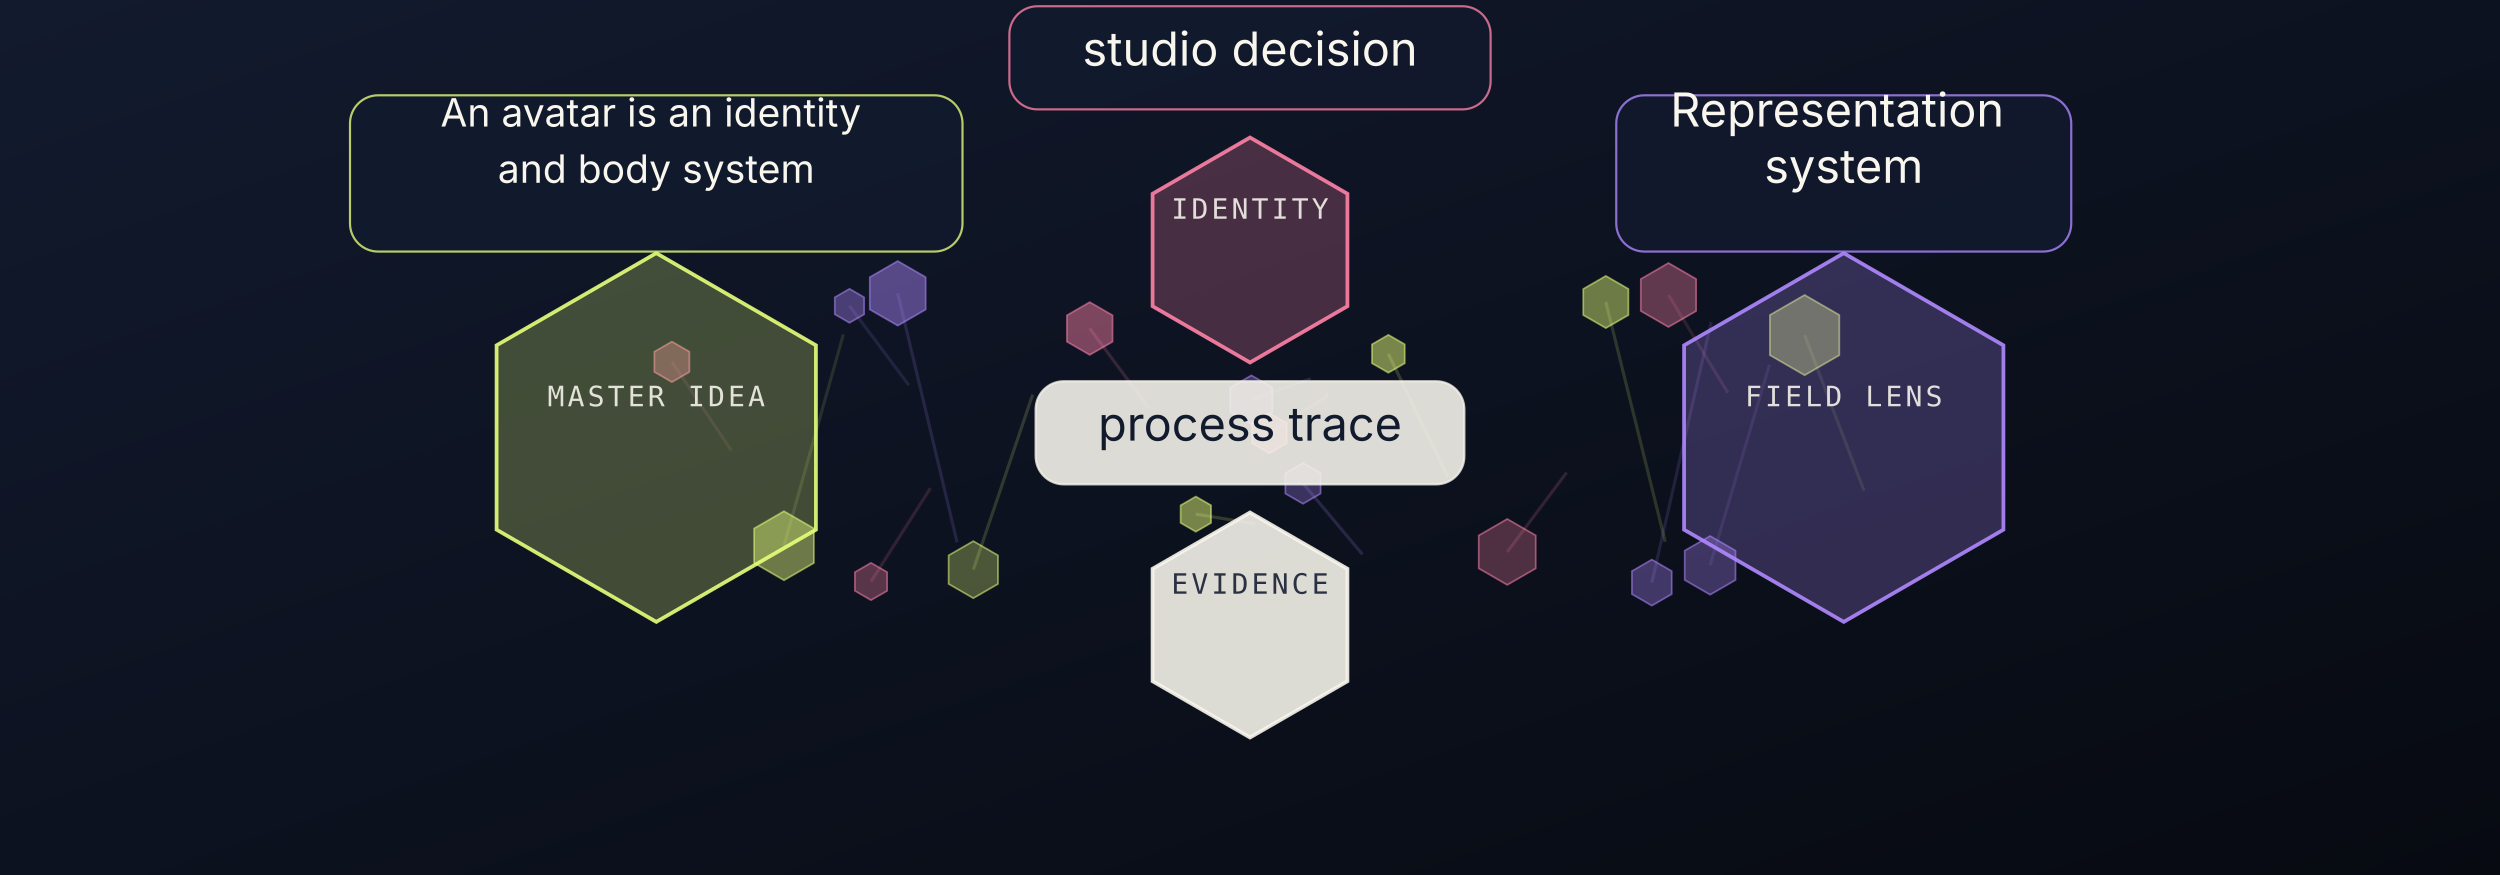
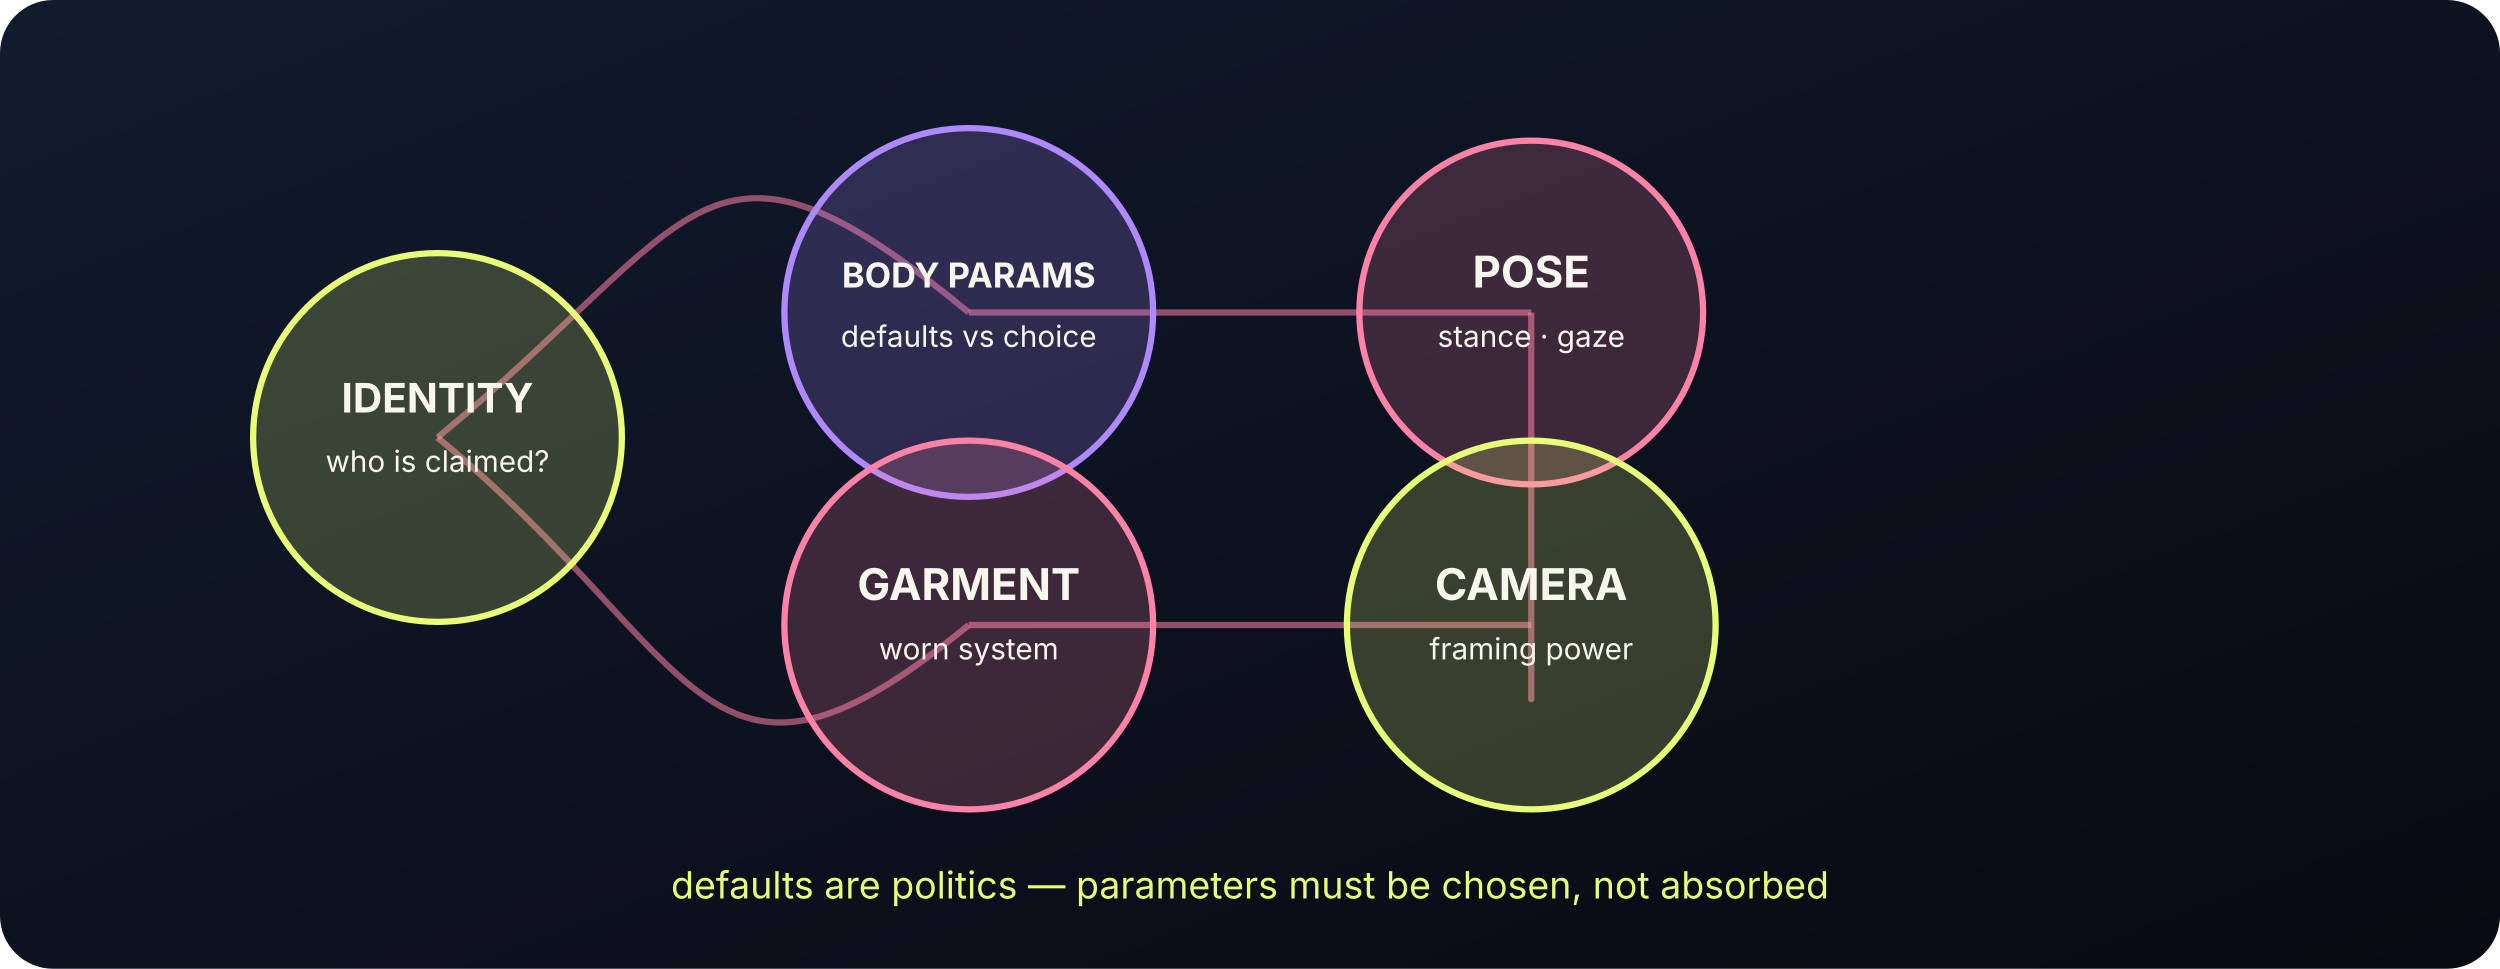
- <svg xmlns="http://www.w3.org/2000/svg" viewBox="0 0 1600 560" role="img" aria-labelledby="title-ii-2-avatares-semantic desc-ii-2-avatares-semantic">
+ <svg xmlns="http://www.w3.org/2000/svg" viewBox="0 0 1600 620" role="img" aria-labelledby="title-ii-2-avatares-semantic desc-ii-2-avatares-semantic">
  <defs>
    <linearGradient id="semantic-ground-ii-2-avatares" x1="0" y1="0" x2="1" y2="1">
      <stop offset="0" stop-color="#121A2E" />
      <stop offset="1" stop-color="#070A11" />
    </linearGradient>
  </defs>
-   <rect width="1600" height="560" fill="url(#semantic-ground-ii-2-avatares)" />
-   <g aria-hidden="true">
-     <line x1="430.00" y1="231.57" x2="468.00" y2="288.18" stroke="#FF82A7" stroke-opacity="0.100" stroke-width="2" />
-     <line x1="501.75" y1="349.27" x2="539.75" y2="213.99" stroke="#E7FF79" stroke-opacity="0.118" stroke-width="2" />
-     <line x1="543.66" y1="195.73" x2="581.66" y2="246.57" stroke="#AF89FF" stroke-opacity="0.133" stroke-width="2" />
-     <line x1="557.44" y1="372.16" x2="595.44" y2="312.44" stroke="#FF82A7" stroke-opacity="0.147" stroke-width="2" />
-     <line x1="574.55" y1="187.74" x2="612.55" y2="347.10" stroke="#AF89FF" stroke-opacity="0.158" stroke-width="2" />
-     <line x1="622.92" y1="364.58" x2="660.92" y2="252.56" stroke="#E7FF79" stroke-opacity="0.166" stroke-width="2" />
-     <line x1="697.43" y1="210.25" x2="735.43" y2="261.43" stroke="#FF82A7" stroke-opacity="0.173" stroke-width="2" />
-     <line x1="765.33" y1="329.04" x2="803.33" y2="335.29" stroke="#E7FF79" stroke-opacity="0.178" stroke-width="2" />
-     <line x1="800.85" y1="255.82" x2="838.85" y2="242.40" stroke="#AF89FF" stroke-opacity="0.180" stroke-width="2" />
-     <line x1="812.45" y1="277.29" x2="850.45" y2="252.63" stroke="#FF82A7" stroke-opacity="0.180" stroke-width="2" />
-     <line x1="833.90" y1="309.38" x2="871.90" y2="354.73" stroke="#AF89FF" stroke-opacity="0.178" stroke-width="2" />
-     <line x1="888.54" y1="226.43" x2="926.54" y2="305.25" stroke="#E7FF79" stroke-opacity="0.173" stroke-width="2" />
-     <line x1="964.63" y1="353.23" x2="1002.63" y2="302.42" stroke="#FF82A7" stroke-opacity="0.166" stroke-width="2" />
-     <line x1="1027.73" y1="193.29" x2="1065.73" y2="346.71" stroke="#E7FF79" stroke-opacity="0.158" stroke-width="2" />
-     <line x1="1057.16" y1="372.87" x2="1095.16" y2="206.17" stroke="#AF89FF" stroke-opacity="0.147" stroke-width="2" />
-     <line x1="1067.82" y1="188.81" x2="1105.82" y2="251.40" stroke="#FF82A7" stroke-opacity="0.133" stroke-width="2" />
-     <line x1="1094.47" y1="361.81" x2="1132.47" y2="233.37" stroke="#AF89FF" stroke-opacity="0.118" stroke-width="2" />
-     <line x1="1154.95" y1="214.47" x2="1192.95" y2="314.01" stroke="#E7FF79" stroke-opacity="0.100" stroke-width="2" />
+   <rect width="1600" height="620" rx="34" fill="url(#semantic-ground-ii-2-avatares)" />
+   <g fill="none">
+     <path d="M280 280 C450 140 450 60 620 200" fill="none" stroke="#FF82A7" stroke-width="4" stroke-opacity=".55" />
+     <path d="M620 200 C800 200 800 200 980 200" fill="none" stroke="#FF82A7" stroke-width="4" stroke-opacity=".55" />
+     <path d="M280 280 C450 420 450 540 620 400" fill="none" stroke="#FF82A7" stroke-width="4" stroke-opacity=".55" />
+     <path d="M620 400 C800 400 800 400 980 400" fill="none" stroke="#FF82A7" stroke-width="4" stroke-opacity=".55" />
+     <path d="M980 200 C980 340 980 540 980 400" fill="none" stroke="#FF82A7" stroke-width="4" stroke-opacity=".55" />
  </g>
-   <g aria-hidden="true">
-     <polygon points="441.20,238.04 430.00,244.51 418.80,238.04 418.80,225.11 430.00,218.64 441.20,225.11" fill="#FF82A7" fill-opacity="0.349" stroke="#FF82A7" stroke-opacity="0.55" stroke-width="1.1" />
-     <polygon points="520.88,360.31 501.75,371.36 482.63,360.31 482.63,338.23 501.75,327.19 520.88,338.23" fill="#E7FF79" fill-opacity="0.441" stroke="#E7FF79" stroke-opacity="0.55" stroke-width="1.1" />
-     <polygon points="553.06,201.15 543.66,206.58 534.26,201.15 534.26,190.30 543.66,184.87 553.06,190.30" fill="#AF89FF" fill-opacity="0.366" stroke="#AF89FF" stroke-opacity="0.55" stroke-width="1.1" />
-     <polygon points="567.77,378.12 557.44,384.08 547.12,378.12 547.12,366.20 557.44,360.24 567.77,366.20" fill="#FF82A7" fill-opacity="0.319" stroke="#FF82A7" stroke-opacity="0.55" stroke-width="1.1" />
-     <polygon points="592.44,198.07 574.55,208.40 556.66,198.07 556.66,177.41 574.55,167.08 592.44,177.41" fill="#AF89FF" fill-opacity="0.446" stroke="#AF89FF" stroke-opacity="0.55" stroke-width="1.1" />
-     <polygon points="638.72,373.70 622.92,382.82 607.12,373.70 607.12,355.46 622.92,346.34 638.72,355.46" fill="#E7FF79" fill-opacity="0.289" stroke="#E7FF79" stroke-opacity="0.55" stroke-width="1.1" />
-     <polygon points="712.04,218.68 697.43,227.12 682.82,218.68 682.82,201.81 697.43,193.38 712.04,201.81" fill="#FF82A7" fill-opacity="0.456" stroke="#FF82A7" stroke-opacity="0.55" stroke-width="1.1" />
-     <polygon points="775.08,334.66 765.33,340.29 755.59,334.66 755.59,323.41 765.33,317.79 775.08,323.41" fill="#E7FF79" fill-opacity="0.483" stroke="#E7FF79" stroke-opacity="0.55" stroke-width="1.1" />
-     <polygon points="814.31,263.59 800.85,271.36 787.39,263.59 787.39,248.05 800.85,240.27 814.31,248.05" fill="#AF89FF" fill-opacity="0.304" stroke="#AF89FF" stroke-opacity="0.55" stroke-width="1.1" />
-     <polygon points="823.51,283.67 812.45,290.06 801.39,283.67 801.39,270.90 812.45,264.52 823.51,270.90" fill="#FF82A7" fill-opacity="0.383" stroke="#FF82A7" stroke-opacity="0.55" stroke-width="1.1" />
-     <polygon points="845.17,315.88 833.90,322.39 822.64,315.88 822.64,302.88 833.90,296.37 845.17,302.88" fill="#AF89FF" fill-opacity="0.284" stroke="#AF89FF" stroke-opacity="0.55" stroke-width="1.1" />
-     <polygon points="899.03,232.49 888.54,238.54 878.06,232.49 878.06,220.38 888.54,214.32 899.03,220.38" fill="#E7FF79" fill-opacity="0.489" stroke="#E7FF79" stroke-opacity="0.55" stroke-width="1.1" />
-     <polygon points="982.87,363.76 964.63,374.29 946.39,363.76 946.39,342.70 964.63,332.17 982.87,342.70" fill="#FF82A7" fill-opacity="0.280" stroke="#FF82A7" stroke-opacity="0.55" stroke-width="1.1" />
-     <polygon points="1042.18,201.63 1027.73,209.97 1013.28,201.63 1013.28,184.94 1027.73,176.60 1042.18,184.94" fill="#E7FF79" fill-opacity="0.443" stroke="#E7FF79" stroke-opacity="0.55" stroke-width="1.1" />
-     <polygon points="1069.90,380.23 1057.16,387.59 1044.42,380.23 1044.42,365.52 1057.16,358.16 1069.90,365.52" fill="#AF89FF" fill-opacity="0.339" stroke="#AF89FF" stroke-opacity="0.55" stroke-width="1.1" />
-     <polygon points="1085.54,199.03 1067.82,209.26 1050.11,199.03 1050.11,178.58 1067.82,168.35 1085.54,178.58" fill="#FF82A7" fill-opacity="0.350" stroke="#FF82A7" stroke-opacity="0.55" stroke-width="1.1" />
-     <polygon points="1110.72,371.20 1094.47,380.58 1078.22,371.20 1078.22,352.43 1094.47,343.05 1110.72,352.43" fill="#AF89FF" fill-opacity="0.317" stroke="#AF89FF" stroke-opacity="0.55" stroke-width="1.1" />
-     <polygon points="1177.17,227.30 1154.95,240.13 1132.73,227.30 1132.73,201.64 1154.95,188.81 1177.17,201.64" fill="#E7FF79" fill-opacity="0.386" stroke="#E7FF79" stroke-opacity="0.55" stroke-width="1.1" />
-   </g>
-   <g transform="translate(420 280)">
-     <polygon points="102.19,59.00 0.00,118.00 -102.19,59.00 -102.19,-59.00 -0.00,-118.00 102.19,-59.00" fill="#E7FF79" fill-opacity="0.24" stroke="#E7FF79" stroke-opacity="0.9" stroke-width="2.4" />
-     <text x="0" y="-20" text-anchor="middle" fill="#F8F6ED" font-family="ui-monospace, SFMono-Regular, Menlo, monospace" font-size="18" font-weight="500" letter-spacing="2" opacity="0.88">MASTER IDEA</text>
-     <g class="semantic-callout semantic-callout--above">
-       <rect x="-196.00" y="-219.00" width="392.00" height="100.00" rx="18" fill="#121A2E" fill-opacity="0.88" stroke="#E7FF79" stroke-opacity="0.78" stroke-width="1.4" />
-       <text text-anchor="middle" fill="#F8F6ED" font-family="Inter, ui-sans-serif, system-ui, sans-serif" font-size="25" font-weight="400">
-         <tspan x="0" y="-199">An avatar is an identity</tspan>
-         <tspan x="0" y="-163">and body system</tspan>
-       </text>
+   <g font-family="Inter,Arial,sans-serif">
+     <g transform="translate(280 280)">
+       <circle r="118" fill="#E7FF79" fill-opacity=".2" stroke="#E7FF79" stroke-width="4" />
+       <text y="-16" text-anchor="middle" fill="#F8F6ED" font-family="Inter,Arial,sans-serif" font-size="26" font-weight="700">IDENTITY</text>
+       <text y="22" text-anchor="middle" fill="#F8F6ED" font-family="Inter,Arial,sans-serif" font-size="19">who is claimed?</text>
    </g>
-   </g>
-   <g transform="translate(1180 280)">
-     <polygon points="102.19,59.00 0.00,118.00 -102.19,59.00 -102.19,-59.00 -0.00,-118.00 102.19,-59.00" fill="#AF89FF" fill-opacity="0.24" stroke="#AF89FF" stroke-opacity="0.9" stroke-width="2.4" />
-     <text x="0" y="-20" text-anchor="middle" fill="#F8F6ED" font-family="ui-monospace, SFMono-Regular, Menlo, monospace" font-size="18" font-weight="500" letter-spacing="2" opacity="0.88">FIELD LENS</text>
-     <g class="semantic-callout semantic-callout--above">
-       <rect x="-145.60" y="-219.00" width="291.20" height="100.00" rx="18" fill="#121A2E" fill-opacity="0.88" stroke="#AF89FF" stroke-opacity="0.78" stroke-width="1.4" />
-       <text text-anchor="middle" fill="#F8F6ED" font-family="Inter, ui-sans-serif, system-ui, sans-serif" font-size="30" font-weight="400">
-         <tspan x="0" y="-199">Representation</tspan>
-         <tspan x="0" y="-163">system</tspan>
-       </text>
+     <g transform="translate(620 200)">
+       <circle r="118" fill="#AF89FF" fill-opacity=".2" stroke="#AF89FF" stroke-width="4" />
+       <text y="-16" text-anchor="middle" fill="#F8F6ED" font-family="Inter,Arial,sans-serif" font-size="22" font-weight="700">BODY PARAMS</text>
+       <text y="22" text-anchor="middle" fill="#F8F6ED" font-family="Inter,Arial,sans-serif" font-size="19">defaults vs choice</text>
    </g>
-   </g>
-   <g transform="translate(800 160)">
-     <polygon points="62.35,36.00 0.00,72.00 -62.35,36.00 -62.35,-36.00 -0.00,-72.00 62.35,-36.00" fill="#FF82A7" fill-opacity="0.24" stroke="#FF82A7" stroke-opacity="0.9" stroke-width="2.4" />
-     <text x="0" y="-20" text-anchor="middle" fill="#F8F6ED" font-family="ui-monospace, SFMono-Regular, Menlo, monospace" font-size="18" font-weight="500" letter-spacing="2" opacity="0.88">IDENTITY</text>
-     <g class="semantic-callout semantic-callout--above">
-       <rect x="-154.00" y="-156.00" width="308.00" height="66.00" rx="18" fill="#121A2E" fill-opacity="0.88" stroke="#FF82A7" stroke-opacity="0.78" stroke-width="1.4" />
-       <text text-anchor="middle" fill="#F8F6ED" font-family="Inter, ui-sans-serif, system-ui, sans-serif" font-size="30" font-weight="400">
-         <tspan x="0" y="-118">studio decision</tspan>
-       </text>
+     <g transform="translate(980 200)">
+       <circle r="110" fill="#FF82A7" fill-opacity=".2" stroke="#FF82A7" stroke-width="4" />
+       <text y="-16" text-anchor="middle" fill="#F8F6ED" font-family="Inter,Arial,sans-serif" font-size="28" font-weight="700">POSE</text>
+       <text y="22" text-anchor="middle" fill="#F8F6ED" font-family="Inter,Arial,sans-serif" font-size="19">stance · gaze</text>
    </g>
-   </g>
-   <g transform="translate(800 400)">
-     <polygon points="62.35,36.00 0.00,72.00 -62.35,36.00 -62.35,-36.00 -0.00,-72.00 62.35,-36.00" fill="#F8F6ED" fill-opacity="0.88" stroke="#F8F6ED" stroke-opacity="0.9" stroke-width="2.4" />
-     <text x="0" y="-20" text-anchor="middle" fill="#121A2E" font-family="ui-monospace, SFMono-Regular, Menlo, monospace" font-size="18" font-weight="500" letter-spacing="2" opacity="0.88">EVIDENCE</text>
-     <g class="semantic-callout semantic-callout--above">
-       <rect x="-137.20" y="-156.00" width="274.40" height="66.00" rx="18" fill="#F8F6ED" fill-opacity="0.88" stroke="#F8F6ED" stroke-opacity="0.78" stroke-width="1.4" />
-       <text text-anchor="middle" fill="#121A2E" font-family="Inter, ui-sans-serif, system-ui, sans-serif" font-size="30" font-weight="400">
-         <tspan x="0" y="-118">process trace</tspan>
-       </text>
+     <g transform="translate(620 400)">
+       <circle r="118" fill="#FF82A7" fill-opacity=".2" stroke="#FF82A7" stroke-width="4" />
+       <text y="-16" text-anchor="middle" fill="#F8F6ED" font-family="Inter,Arial,sans-serif" font-size="28" font-weight="700">GARMENT</text>
+       <text y="22" text-anchor="middle" fill="#F8F6ED" font-family="Inter,Arial,sans-serif" font-size="19">worn system</text>
    </g>
+     <g transform="translate(980 400)">
+       <circle r="118" fill="#E7FF79" fill-opacity=".2" stroke="#E7FF79" stroke-width="4" />
+       <text y="-16" text-anchor="middle" fill="#F8F6ED" font-family="Inter,Arial,sans-serif" font-size="28" font-weight="700">CAMERA</text>
+       <text y="22" text-anchor="middle" fill="#F8F6ED" font-family="Inter,Arial,sans-serif" font-size="19">framing power</text>
+     </g>
+     <text x="800" y="575" text-anchor="middle" fill="#E7FF79" font-size="24">defaults are politics — parameters must be chosen, not absorbed</text>
  </g>
</svg>
